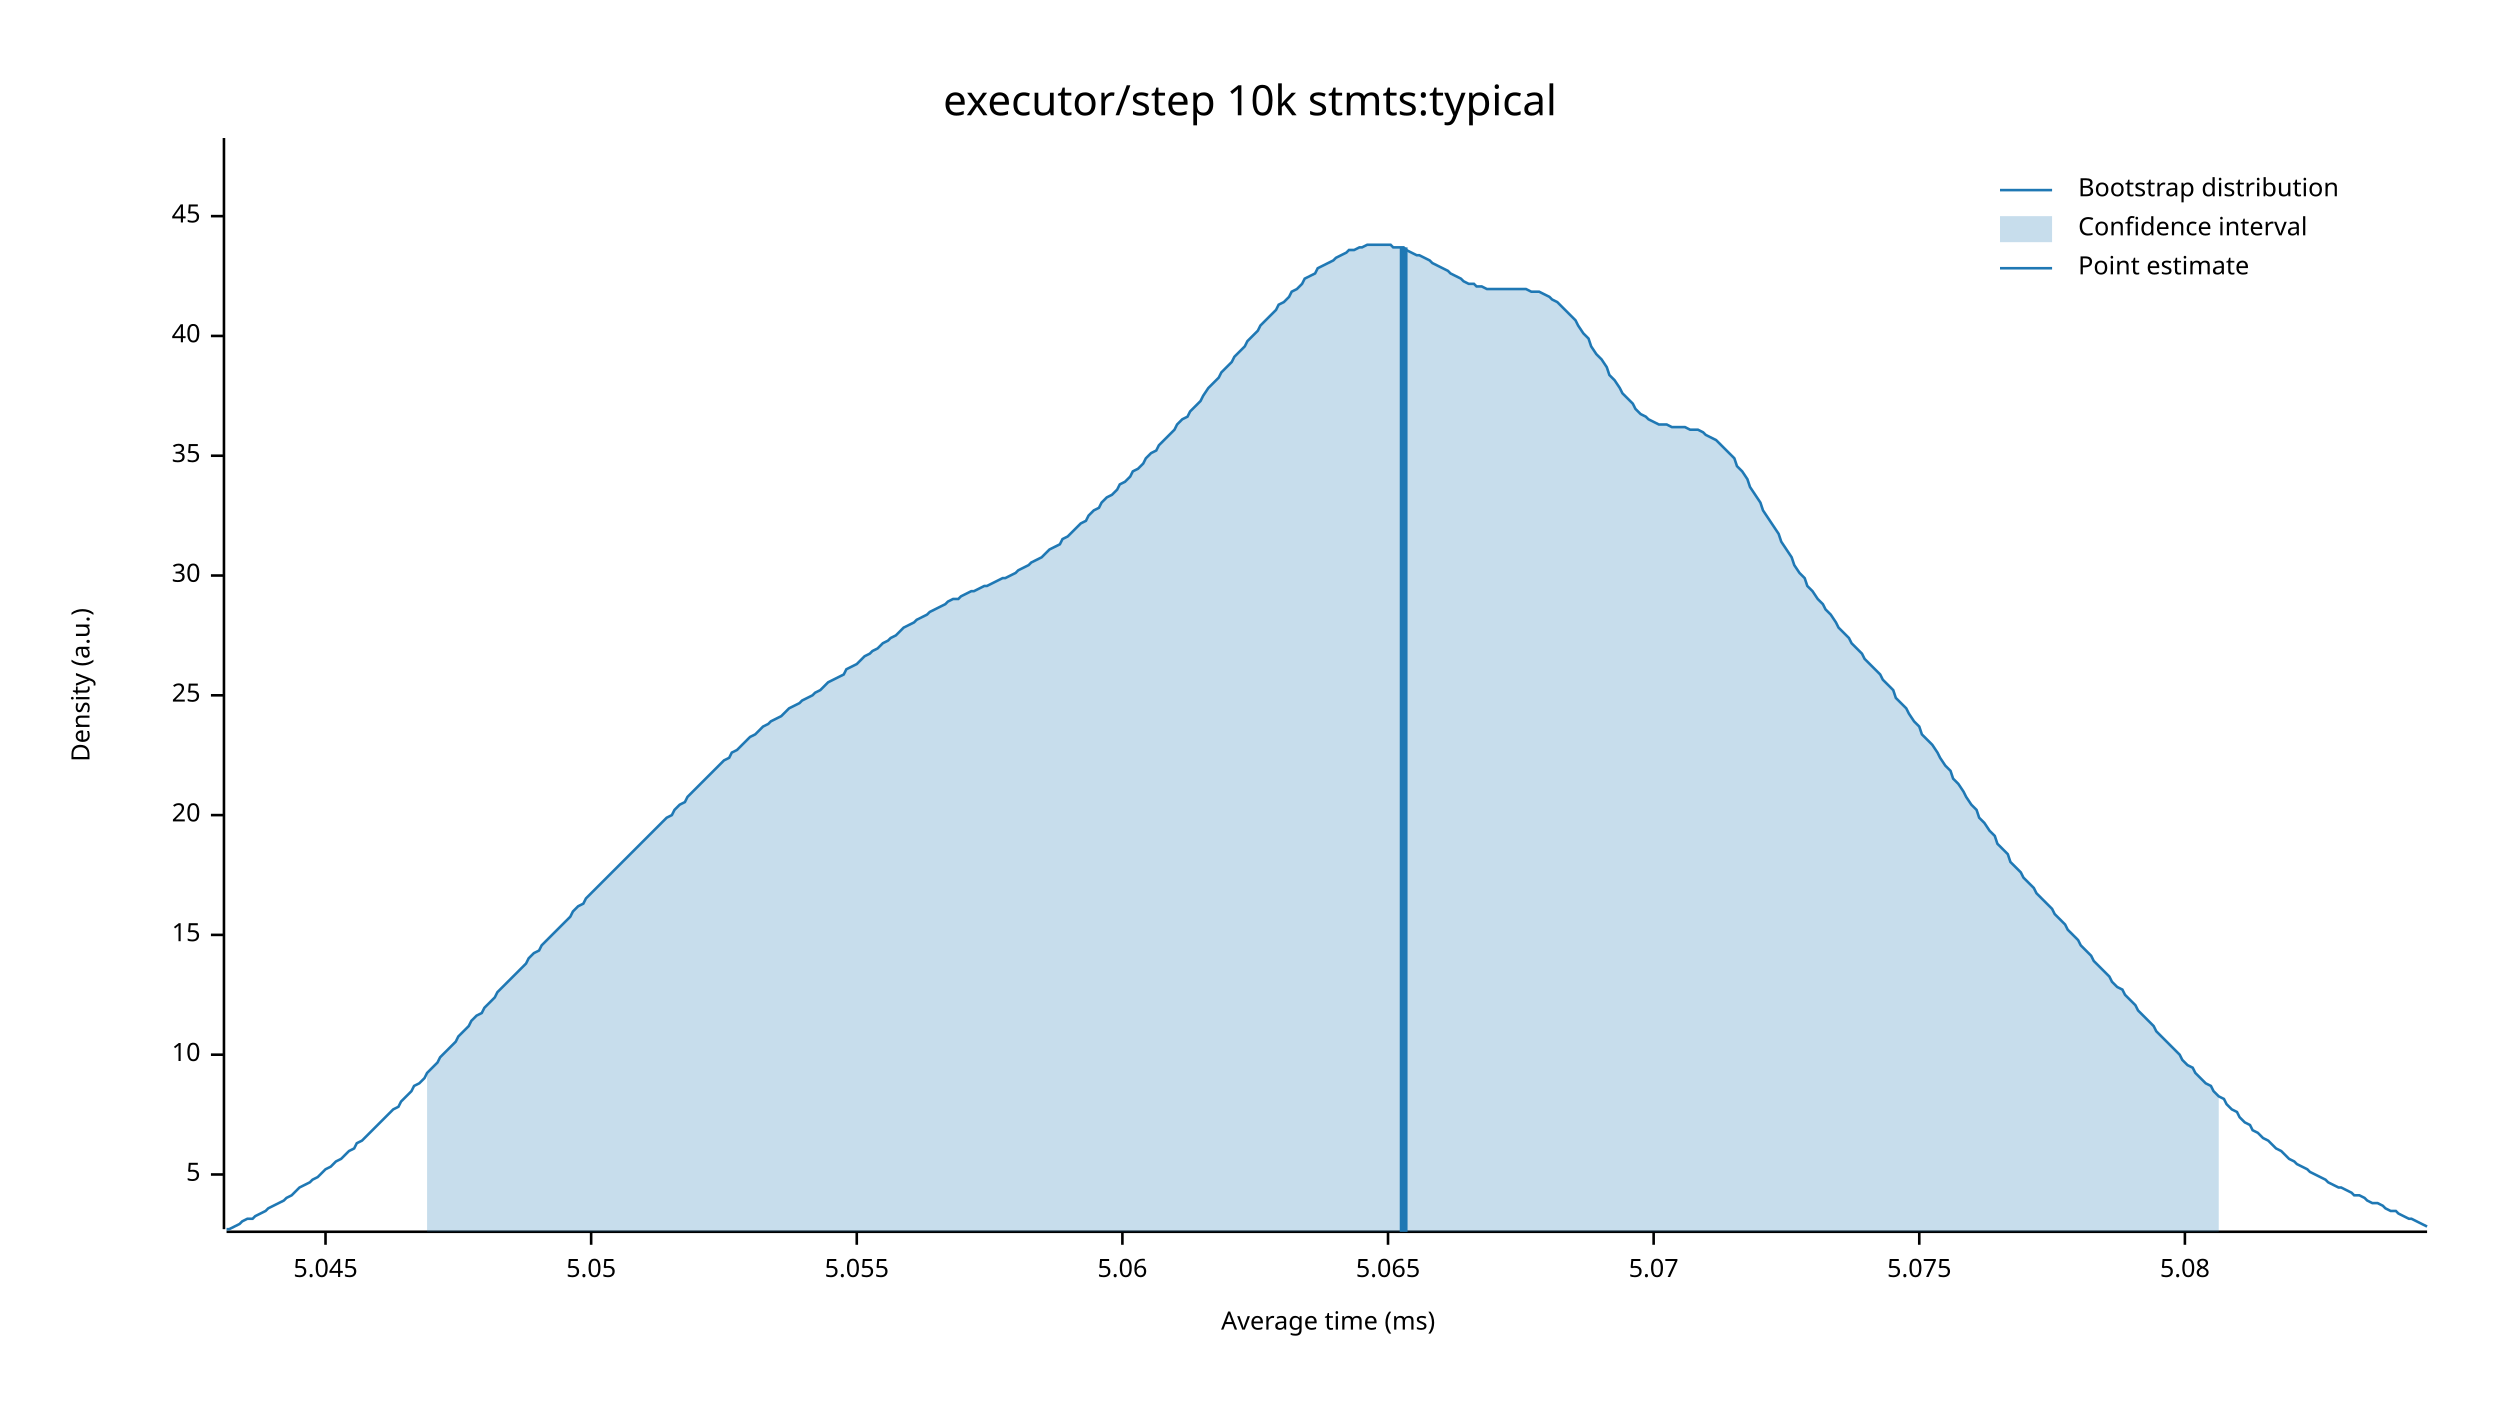
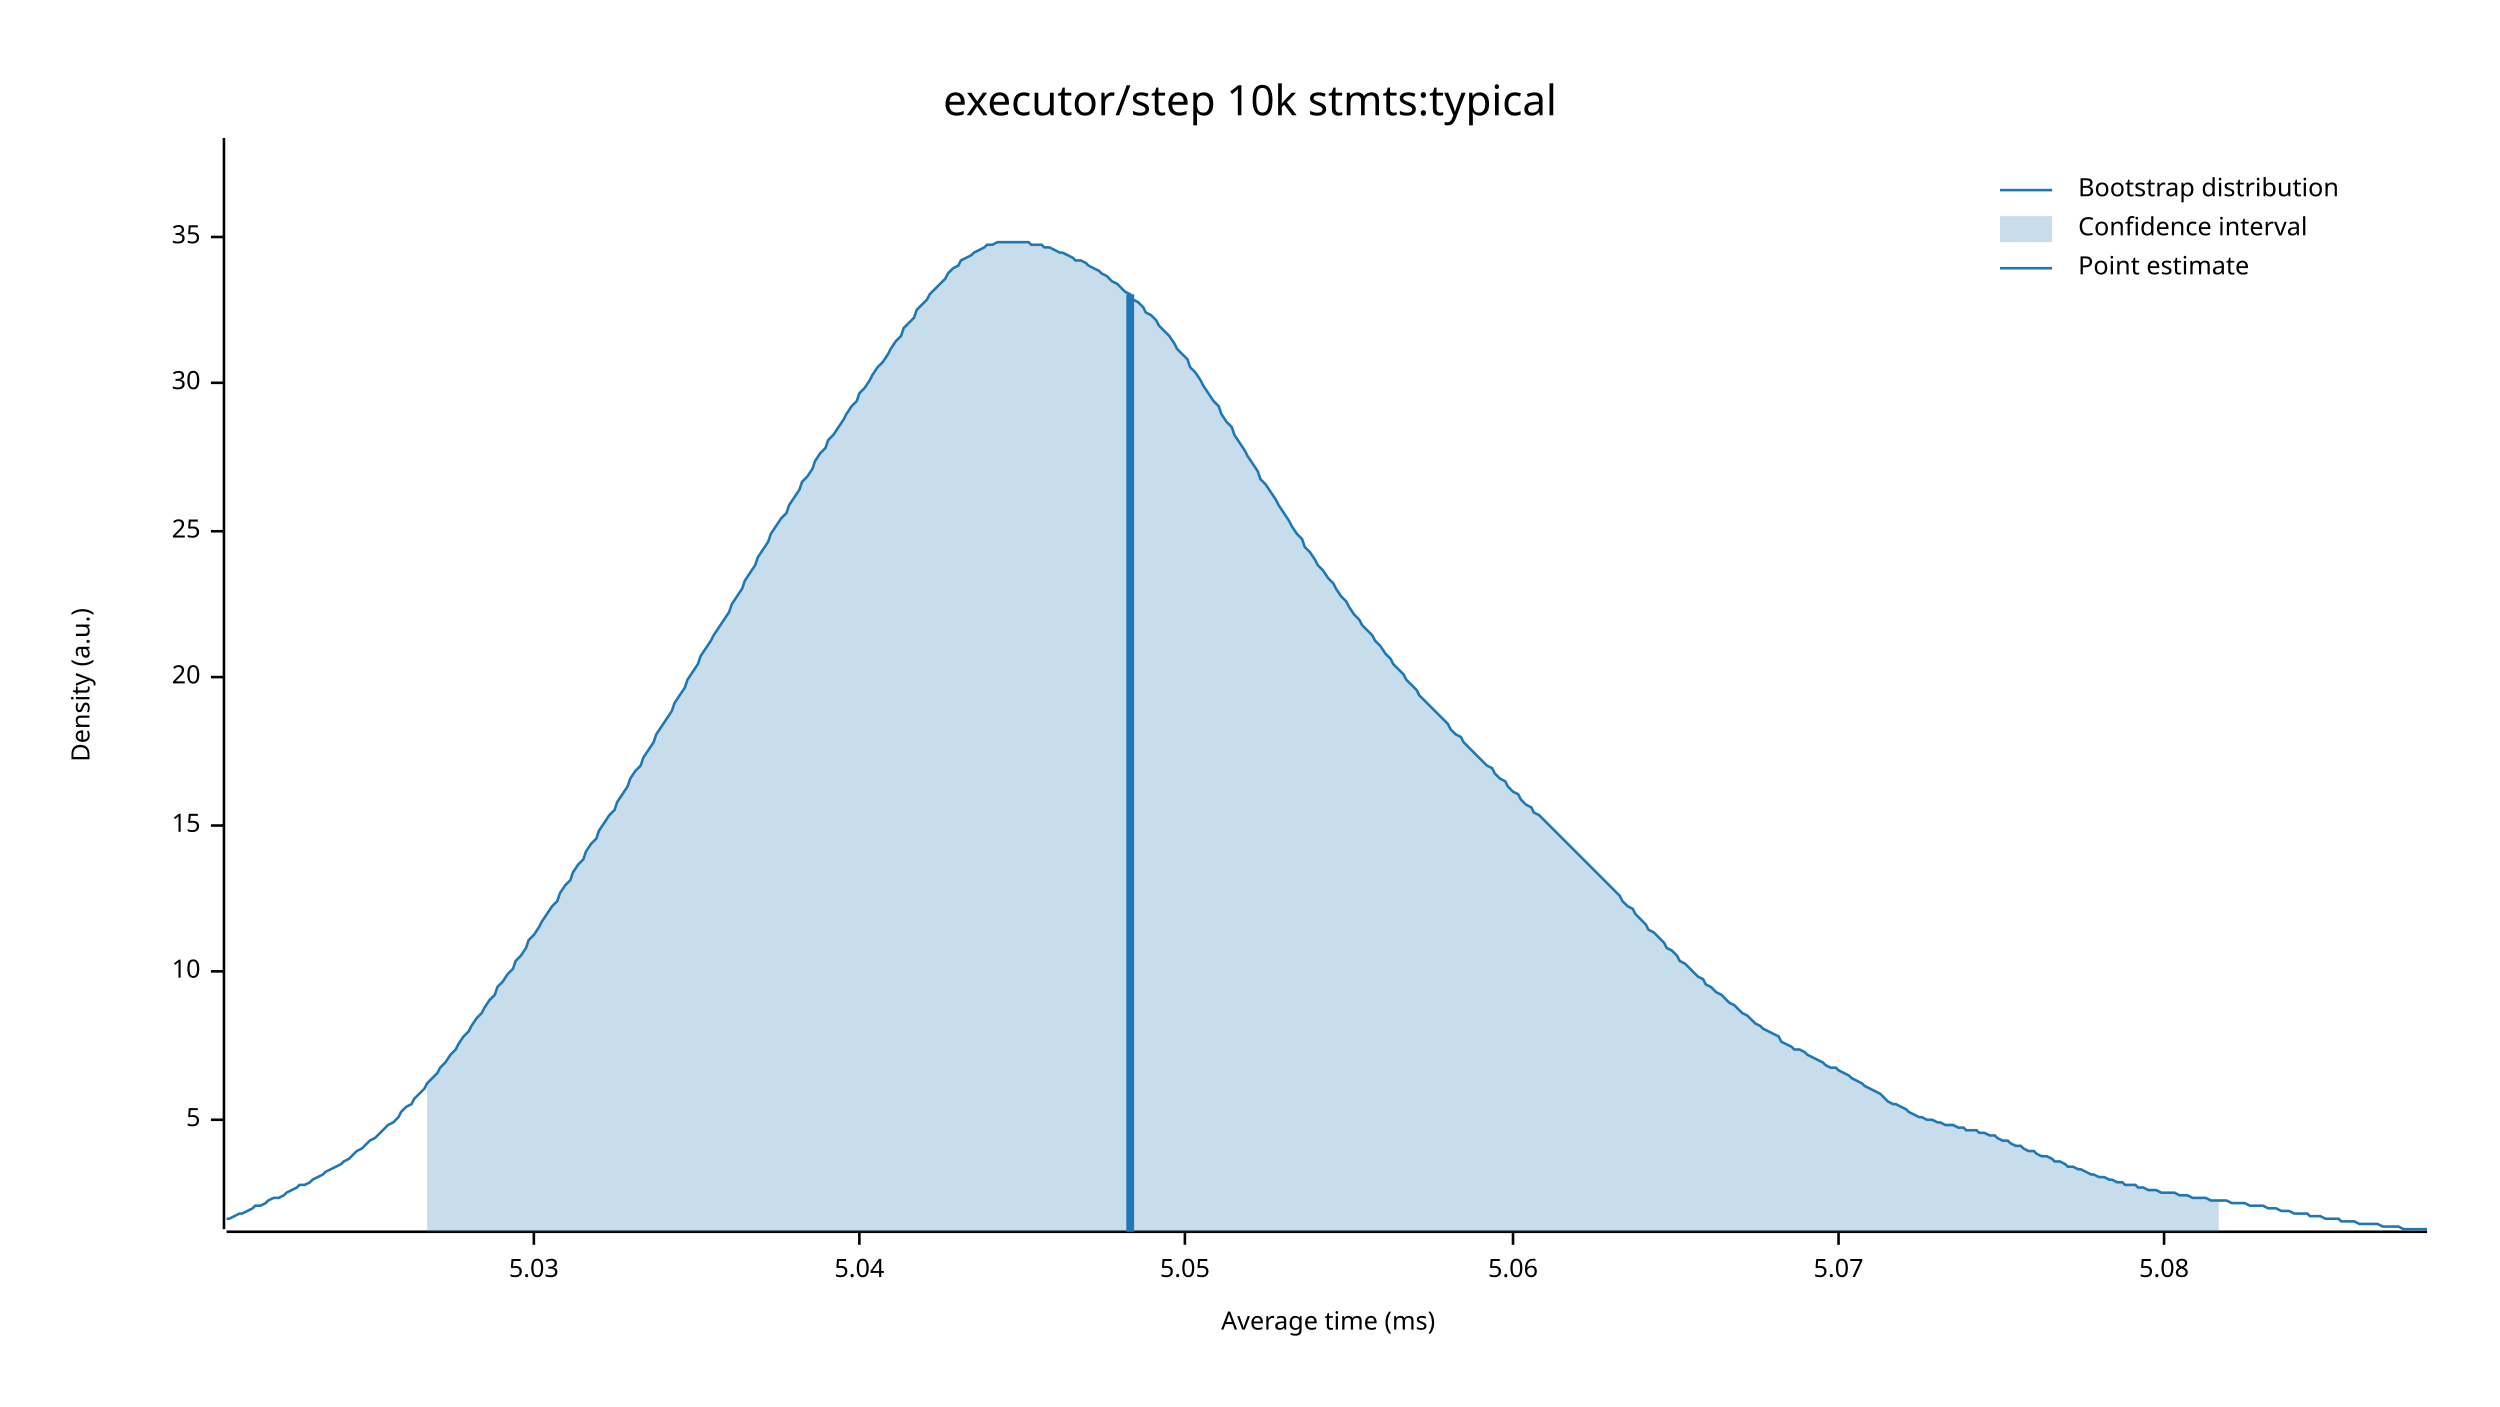
<svg xmlns="http://www.w3.org/2000/svg" width="960" height="540" viewBox="0 0 960 540">
  <text x="480" y="32" dy="0.76em" text-anchor="middle" font-family="sans-serif" font-size="16.129" opacity="1" fill="#000000">
executor/step 10k stmts:typical
</text>
  <text x="27" y="263" dy="0.76em" text-anchor="middle" font-family="sans-serif" font-size="9.677" opacity="1" fill="#000000" transform="rotate(270, 27, 263)">
Density (a.u.)
</text>
  <text x="510" y="513" dy="-0.5ex" text-anchor="middle" font-family="sans-serif" font-size="9.677" opacity="1" fill="#000000">
Average time (ms)
</text>
  <polyline fill="none" opacity="1" stroke="#000000" stroke-width="1" points="86,53 86,472 " />
-   <text x="77" y="451" dy="0.5ex" text-anchor="end" font-family="sans-serif" font-size="9.677" opacity="1" fill="#000000">
+   <text x="77" y="430" dy="0.5ex" text-anchor="end" font-family="sans-serif" font-size="9.677" opacity="1" fill="#000000">
5
</text>
-   <polyline fill="none" opacity="1" stroke="#000000" stroke-width="1" points="81,451 86,451 " />
-   <text x="77" y="405" dy="0.5ex" text-anchor="end" font-family="sans-serif" font-size="9.677" opacity="1" fill="#000000">
+   <polyline fill="none" opacity="1" stroke="#000000" stroke-width="1" points="81,430 86,430 " />
+   <text x="77" y="373" dy="0.5ex" text-anchor="end" font-family="sans-serif" font-size="9.677" opacity="1" fill="#000000">
10
</text>
-   <polyline fill="none" opacity="1" stroke="#000000" stroke-width="1" points="81,405 86,405 " />
-   <text x="77" y="359" dy="0.5ex" text-anchor="end" font-family="sans-serif" font-size="9.677" opacity="1" fill="#000000">
+   <polyline fill="none" opacity="1" stroke="#000000" stroke-width="1" points="81,373 86,373 " />
+   <text x="77" y="317" dy="0.5ex" text-anchor="end" font-family="sans-serif" font-size="9.677" opacity="1" fill="#000000">
15
</text>
-   <polyline fill="none" opacity="1" stroke="#000000" stroke-width="1" points="81,359 86,359 " />
-   <text x="77" y="313" dy="0.5ex" text-anchor="end" font-family="sans-serif" font-size="9.677" opacity="1" fill="#000000">
+   <polyline fill="none" opacity="1" stroke="#000000" stroke-width="1" points="81,317 86,317 " />
+   <text x="77" y="260" dy="0.5ex" text-anchor="end" font-family="sans-serif" font-size="9.677" opacity="1" fill="#000000">
20
</text>
-   <polyline fill="none" opacity="1" stroke="#000000" stroke-width="1" points="81,313 86,313 " />
-   <text x="77" y="267" dy="0.5ex" text-anchor="end" font-family="sans-serif" font-size="9.677" opacity="1" fill="#000000">
+   <polyline fill="none" opacity="1" stroke="#000000" stroke-width="1" points="81,260 86,260 " />
+   <text x="77" y="204" dy="0.5ex" text-anchor="end" font-family="sans-serif" font-size="9.677" opacity="1" fill="#000000">
25
</text>
-   <polyline fill="none" opacity="1" stroke="#000000" stroke-width="1" points="81,267 86,267 " />
-   <text x="77" y="221" dy="0.5ex" text-anchor="end" font-family="sans-serif" font-size="9.677" opacity="1" fill="#000000">
+   <polyline fill="none" opacity="1" stroke="#000000" stroke-width="1" points="81,204 86,204 " />
+   <text x="77" y="147" dy="0.5ex" text-anchor="end" font-family="sans-serif" font-size="9.677" opacity="1" fill="#000000">
30
</text>
-   <polyline fill="none" opacity="1" stroke="#000000" stroke-width="1" points="81,221 86,221 " />
-   <text x="77" y="175" dy="0.5ex" text-anchor="end" font-family="sans-serif" font-size="9.677" opacity="1" fill="#000000">
+   <polyline fill="none" opacity="1" stroke="#000000" stroke-width="1" points="81,147 86,147 " />
+   <text x="77" y="91" dy="0.5ex" text-anchor="end" font-family="sans-serif" font-size="9.677" opacity="1" fill="#000000">
35
</text>
-   <polyline fill="none" opacity="1" stroke="#000000" stroke-width="1" points="81,175 86,175 " />
-   <text x="77" y="129" dy="0.5ex" text-anchor="end" font-family="sans-serif" font-size="9.677" opacity="1" fill="#000000">
- 40
+   <polyline fill="none" opacity="1" stroke="#000000" stroke-width="1" points="81,91 86,91 " />
+   <polyline fill="none" opacity="1" stroke="#000000" stroke-width="1" points="87,473 932,473 " />
+   <text x="205" y="483" dy="0.76em" text-anchor="middle" font-family="sans-serif" font-size="9.677" opacity="1" fill="#000000">
+ 5.03
</text>
-   <polyline fill="none" opacity="1" stroke="#000000" stroke-width="1" points="81,129 86,129 " />
-   <text x="77" y="83" dy="0.5ex" text-anchor="end" font-family="sans-serif" font-size="9.677" opacity="1" fill="#000000">
- 45
+   <polyline fill="none" opacity="1" stroke="#000000" stroke-width="1" points="205,473 205,478 " />
+   <text x="330" y="483" dy="0.76em" text-anchor="middle" font-family="sans-serif" font-size="9.677" opacity="1" fill="#000000">
+ 5.04
</text>
-   <polyline fill="none" opacity="1" stroke="#000000" stroke-width="1" points="81,83 86,83 " />
-   <polyline fill="none" opacity="1" stroke="#000000" stroke-width="1" points="87,473 932,473 " />
-   <text x="125" y="483" dy="0.76em" text-anchor="middle" font-family="sans-serif" font-size="9.677" opacity="1" fill="#000000">
- 5.045
- </text>
-   <polyline fill="none" opacity="1" stroke="#000000" stroke-width="1" points="125,473 125,478 " />
-   <text x="227" y="483" dy="0.76em" text-anchor="middle" font-family="sans-serif" font-size="9.677" opacity="1" fill="#000000">
+   <polyline fill="none" opacity="1" stroke="#000000" stroke-width="1" points="330,473 330,478 " />
+   <text x="455" y="483" dy="0.76em" text-anchor="middle" font-family="sans-serif" font-size="9.677" opacity="1" fill="#000000">
5.05
</text>
-   <polyline fill="none" opacity="1" stroke="#000000" stroke-width="1" points="227,473 227,478 " />
-   <text x="329" y="483" dy="0.76em" text-anchor="middle" font-family="sans-serif" font-size="9.677" opacity="1" fill="#000000">
- 5.055
- </text>
-   <polyline fill="none" opacity="1" stroke="#000000" stroke-width="1" points="329,473 329,478 " />
-   <text x="431" y="483" dy="0.76em" text-anchor="middle" font-family="sans-serif" font-size="9.677" opacity="1" fill="#000000">
+   <polyline fill="none" opacity="1" stroke="#000000" stroke-width="1" points="455,473 455,478 " />
+   <text x="581" y="483" dy="0.76em" text-anchor="middle" font-family="sans-serif" font-size="9.677" opacity="1" fill="#000000">
5.06
</text>
-   <polyline fill="none" opacity="1" stroke="#000000" stroke-width="1" points="431,473 431,478 " />
-   <text x="533" y="483" dy="0.76em" text-anchor="middle" font-family="sans-serif" font-size="9.677" opacity="1" fill="#000000">
- 5.065
- </text>
-   <polyline fill="none" opacity="1" stroke="#000000" stroke-width="1" points="533,473 533,478 " />
-   <text x="635" y="483" dy="0.76em" text-anchor="middle" font-family="sans-serif" font-size="9.677" opacity="1" fill="#000000">
+   <polyline fill="none" opacity="1" stroke="#000000" stroke-width="1" points="581,473 581,478 " />
+   <text x="706" y="483" dy="0.76em" text-anchor="middle" font-family="sans-serif" font-size="9.677" opacity="1" fill="#000000">
5.07
</text>
-   <polyline fill="none" opacity="1" stroke="#000000" stroke-width="1" points="635,473 635,478 " />
-   <text x="737" y="483" dy="0.76em" text-anchor="middle" font-family="sans-serif" font-size="9.677" opacity="1" fill="#000000">
- 5.075
- </text>
-   <polyline fill="none" opacity="1" stroke="#000000" stroke-width="1" points="737,473 737,478 " />
-   <text x="839" y="483" dy="0.76em" text-anchor="middle" font-family="sans-serif" font-size="9.677" opacity="1" fill="#000000">
+   <polyline fill="none" opacity="1" stroke="#000000" stroke-width="1" points="706,473 706,478 " />
+   <text x="831" y="483" dy="0.76em" text-anchor="middle" font-family="sans-serif" font-size="9.677" opacity="1" fill="#000000">
5.08
</text>
-   <polyline fill="none" opacity="1" stroke="#000000" stroke-width="1" points="839,473 839,478 " />
-   <polyline fill="none" opacity="1" stroke="#1F78B4" stroke-width="1" points="87,472 88,472 90,471 92,470 93,469 95,468 97,468 98,467 100,466 102,465 103,464 105,463 107,462 109,461 110,460 112,459 114,457 115,456 117,455 119,454 120,453 122,452 124,450 125,449 127,448 129,446 131,445 132,444 134,442 136,441 137,439 139,438 141,436 142,435 144,433 146,431 147,430 149,428 151,426 153,425 154,423 156,421 158,419 159,417 161,416 163,414 164,412 166,410 168,408 169,406 171,404 173,402 175,400 176,398 178,396 180,394 181,392 183,390 185,389 186,387 188,385 190,383 191,381 193,379 195,377 197,375 198,374 200,372 202,370 203,368 205,366 207,365 208,363 210,361 212,359 214,357 215,356 217,354 219,352 220,350 222,348 224,347 225,345 227,343 229,341 230,340 232,338 234,336 236,334 237,333 239,331 241,329 242,328 244,326 246,324 247,323 249,321 251,319 252,318 254,316 256,314 258,313 259,311 261,309 263,308 264,306 266,304 268,302 269,301 271,299 273,297 274,296 276,294 278,292 280,291 281,289 283,288 285,286 286,285 288,283 290,282 291,281 293,279 295,278 296,277 298,276 300,275 302,273 303,272 305,271 307,270 308,269 310,268 312,267 313,266 315,265 317,263 318,262 320,261 322,260 324,259 325,257 327,256 329,255 330,254 332,252 334,251 335,250 337,249 339,247 341,246 342,245 344,244 346,242 347,241 349,240 351,239 352,238 354,237 356,236 357,235 359,234 361,233 363,232 364,231 366,230 368,230 369,229 371,228 373,227 374,227 376,226 378,225 379,225 381,224 383,223 385,222 386,222 388,221 390,220 391,219 393,218 395,217 396,216 398,215 400,214 401,213 403,211 405,210 407,209 408,207 410,206 412,204 413,203 415,201 417,200 418,198 420,196 422,195 423,193 425,191 427,190 429,188 430,186 432,185 434,183 435,181 437,180 439,178 440,176 442,174 444,173 445,171 447,169 449,167 451,165 452,163 454,161 456,160 457,158 459,156 461,154 462,152 464,149 466,147 468,145 469,143 471,141 473,139 474,137 476,135 478,133 479,131 481,129 483,127 484,125 486,123 488,121 490,119 491,117 493,116 495,114 496,112 498,111 500,109 501,107 503,106 505,105 506,103 508,102 510,101 512,100 513,99 515,98 517,97 518,96 520,96 522,95 523,95 525,94 527,94 528,94 530,94 532,94 534,94 535,95 537,95 539,95 540,96 542,97 544,98 545,98 547,99 549,100 550,101 552,102 554,103 556,104 557,105 559,106 561,107 562,108 564,109 566,109 567,110 569,110 571,111 573,111 574,111 576,111 578,111 579,111 581,111 583,111 584,111 586,111 588,112 589,112 591,112 593,113 595,114 596,115 598,116 600,118 601,119 603,121 605,123 606,125 608,128 610,130 611,133 613,136 615,138 617,141 618,144 620,146 622,149 623,151 625,153 627,155 628,157 630,159 632,160 633,161 635,162 637,163 639,163 640,163 642,164 644,164 645,164 647,164 649,165 650,165 652,165 654,166 655,167 657,168 659,169 661,171 662,172 664,174 666,176 667,179 669,181 671,184 672,187 674,190 676,193 677,196 679,199 681,202 683,205 684,208 686,211 688,214 689,217 691,220 693,222 694,225 696,227 698,230 700,232 701,234 703,236 705,239 706,241 708,243 710,245 711,247 713,249 715,251 716,253 718,255 720,257 722,259 723,261 725,263 727,265 728,268 730,270 732,272 733,274 735,277 737,279 738,282 740,284 742,286 744,289 745,291 747,294 749,296 750,299 752,301 754,304 755,306 757,309 759,311 760,314 762,316 764,319 766,321 767,324 769,326 771,328 772,331 774,333 776,335 777,337 779,339 781,341 782,343 784,345 786,347 788,349 789,351 791,353 793,355 794,357 796,359 798,361 799,363 801,365 803,367 804,369 806,371 808,373 810,375 811,377 813,379 815,380 816,382 818,384 820,386 821,388 823,390 825,392 827,394 828,396 830,398 832,400 833,401 835,403 837,405 838,407 840,409 842,410 843,412 845,414 847,416 849,417 850,419 852,421 854,422 855,424 857,426 859,427 860,429 862,431 864,432 865,434 867,435 869,437 871,438 872,439 874,441 876,442 877,443 879,445 881,446 882,447 884,448 886,449 887,450 889,451 891,452 893,453 894,454 896,455 898,456 899,456 901,457 903,458 904,459 906,459 908,460 909,461 911,462 913,462 915,463 916,464 918,465 920,465 921,466 923,467 925,468 926,468 928,469 930,470 932,471 " />
-   <polygon opacity="0.25" fill="#1F78B4" points="164,412 166,410 168,408 169,406 171,404 173,402 175,400 176,398 178,396 180,394 181,392 183,390 185,389 186,387 188,385 190,383 191,381 193,379 195,377 197,375 198,374 200,372 202,370 203,368 205,366 207,365 208,363 210,361 212,359 214,357 215,356 217,354 219,352 220,350 222,348 224,347 225,345 227,343 229,341 230,340 232,338 234,336 236,334 237,333 239,331 241,329 242,328 244,326 246,324 247,323 249,321 251,319 252,318 254,316 256,314 258,313 259,311 261,309 263,308 264,306 266,304 268,302 269,301 271,299 273,297 274,296 276,294 278,292 280,291 281,289 283,288 285,286 286,285 288,283 290,282 291,281 293,279 295,278 296,277 298,276 300,275 302,273 303,272 305,271 307,270 308,269 310,268 312,267 313,266 315,265 317,263 318,262 320,261 322,260 324,259 325,257 327,256 329,255 330,254 332,252 334,251 335,250 337,249 339,247 341,246 342,245 344,244 346,242 347,241 349,240 351,239 352,238 354,237 356,236 357,235 359,234 361,233 363,232 364,231 366,230 368,230 369,229 371,228 373,227 374,227 376,226 378,225 379,225 381,224 383,223 385,222 386,222 388,221 390,220 391,219 393,218 395,217 396,216 398,215 400,214 401,213 403,211 405,210 407,209 408,207 410,206 412,204 413,203 415,201 417,200 418,198 420,196 422,195 423,193 425,191 427,190 429,188 430,186 432,185 434,183 435,181 437,180 439,178 440,176 442,174 444,173 445,171 447,169 449,167 451,165 452,163 454,161 456,160 457,158 459,156 461,154 462,152 464,149 466,147 468,145 469,143 471,141 473,139 474,137 476,135 478,133 479,131 481,129 483,127 484,125 486,123 488,121 490,119 491,117 493,116 495,114 496,112 498,111 500,109 501,107 503,106 505,105 506,103 508,102 510,101 512,100 513,99 515,98 517,97 518,96 520,96 522,95 523,95 525,94 527,94 528,94 530,94 532,94 534,94 535,95 537,95 539,95 540,96 542,97 544,98 545,98 547,99 549,100 550,101 552,102 554,103 556,104 557,105 559,106 561,107 562,108 564,109 566,109 567,110 569,110 571,111 573,111 574,111 576,111 578,111 579,111 581,111 583,111 584,111 586,111 588,112 589,112 591,112 593,113 595,114 596,115 598,116 600,118 601,119 603,121 605,123 606,125 608,128 610,130 611,133 613,136 615,138 617,141 618,144 620,146 622,149 623,151 625,153 627,155 628,157 630,159 632,160 633,161 635,162 637,163 639,163 640,163 642,164 644,164 645,164 647,164 649,165 650,165 652,165 654,166 655,167 657,168 659,169 661,171 662,172 664,174 666,176 667,179 669,181 671,184 672,187 674,190 676,193 677,196 679,199 681,202 683,205 684,208 686,211 688,214 689,217 691,220 693,222 694,225 696,227 698,230 700,232 701,234 703,236 705,239 706,241 708,243 710,245 711,247 713,249 715,251 716,253 718,255 720,257 722,259 723,261 725,263 727,265 728,268 730,270 732,272 733,274 735,277 737,279 738,282 740,284 742,286 744,289 745,291 747,294 749,296 750,299 752,301 754,304 755,306 757,309 759,311 760,314 762,316 764,319 766,321 767,324 769,326 771,328 772,331 774,333 776,335 777,337 779,339 781,341 782,343 784,345 786,347 788,349 789,351 791,353 793,355 794,357 796,359 798,361 799,363 801,365 803,367 804,369 806,371 808,373 810,375 811,377 813,379 815,380 816,382 818,384 820,386 821,388 823,390 825,392 827,394 828,396 830,398 832,400 833,401 835,403 837,405 838,407 840,409 842,410 843,412 845,414 847,416 849,417 850,419 852,421 852,473 164,473 " />
-   <polyline fill="none" opacity="1" stroke="#1F78B4" stroke-width="3" points="539,473 539,95 " />
+   <polyline fill="none" opacity="1" stroke="#000000" stroke-width="1" points="831,473 831,478 " />
+   <polyline fill="none" opacity="1" stroke="#1F78B4" stroke-width="1" points="87,468 88,468 90,467 92,466 93,466 95,465 97,464 98,463 100,463 102,462 103,461 105,460 107,460 109,459 110,458 112,457 114,456 115,455 117,455 119,454 120,453 122,452 124,451 125,450 127,449 129,448 131,447 132,446 134,445 136,443 137,442 139,441 141,439 142,438 144,437 146,435 147,434 149,432 151,431 153,429 154,427 156,425 158,424 159,422 161,420 163,418 164,416 166,414 168,412 169,410 171,408 173,405 175,403 176,401 178,398 180,396 181,394 183,391 185,389 186,387 188,384 190,382 191,379 193,377 195,374 197,372 198,369 200,367 202,364 203,361 205,359 207,356 208,354 210,351 212,348 214,346 215,343 217,340 219,338 220,335 222,332 224,330 225,327 227,324 229,322 230,319 232,316 234,313 236,311 237,308 239,305 241,302 242,299 244,296 246,294 247,291 249,288 251,285 252,282 254,279 256,276 258,273 259,270 261,267 263,264 264,261 266,258 268,255 269,252 271,249 273,246 274,244 276,241 278,238 280,235 281,232 283,229 285,226 286,223 288,220 290,217 291,214 293,211 295,208 296,205 298,202 300,199 302,197 303,194 305,191 307,188 308,185 310,183 312,180 313,177 315,174 317,172 318,169 320,167 322,164 324,161 325,159 327,156 329,154 330,151 332,149 334,146 335,144 337,141 339,139 341,136 342,134 344,131 346,129 347,126 349,124 351,122 352,119 354,117 356,115 357,113 359,111 361,109 363,107 364,105 366,103 368,102 369,100 371,99 373,98 374,97 376,96 378,95 379,94 381,94 383,93 385,93 386,93 388,93 390,93 391,93 393,93 395,93 396,94 398,94 400,94 401,95 403,95 405,96 407,97 408,97 410,98 412,99 413,100 415,100 417,101 418,102 420,103 422,104 423,105 425,106 427,108 429,109 430,110 432,112 434,113 435,115 437,116 439,118 440,120 442,121 444,123 445,125 447,127 449,129 451,132 452,134 454,136 456,138 457,141 459,143 461,146 462,148 464,151 466,154 468,156 469,159 471,162 473,164 474,167 476,170 478,173 479,175 481,178 483,181 484,184 486,186 488,189 490,192 491,194 493,197 495,200 496,202 498,205 500,207 501,210 503,212 505,215 506,217 508,219 510,222 512,224 513,226 515,229 517,231 518,233 520,236 522,238 523,240 525,242 527,244 528,246 530,248 532,251 534,253 535,255 537,257 539,259 540,261 542,263 544,265 545,267 547,269 549,271 550,272 552,274 554,276 556,278 557,280 559,282 561,283 562,285 564,287 566,289 567,290 569,292 571,294 573,295 574,297 576,299 578,300 579,302 581,304 583,305 584,307 586,309 588,310 589,312 591,313 593,315 595,317 596,318 598,320 600,322 601,323 603,325 605,327 606,328 608,330 610,332 611,333 613,335 615,337 617,339 618,340 620,342 622,344 623,346 625,348 627,349 628,351 630,353 632,355 633,357 635,358 637,360 639,362 640,364 642,365 644,367 645,369 647,370 649,372 650,373 652,375 654,376 655,378 657,379 659,381 661,382 662,383 664,385 666,386 667,387 669,389 671,390 672,391 674,393 676,394 677,395 679,396 681,397 683,398 684,400 686,401 688,402 689,403 691,403 693,404 694,405 696,406 698,407 700,408 701,409 703,410 705,410 706,411 708,412 710,413 711,414 713,415 715,416 716,417 718,418 720,419 722,420 723,421 725,423 727,424 728,424 730,425 732,426 733,427 735,428 737,429 738,429 740,430 742,430 744,431 745,431 747,432 749,432 750,432 752,433 754,433 755,434 757,434 759,434 760,435 762,435 764,436 766,436 767,437 769,438 771,438 772,439 774,440 776,440 777,441 779,442 781,442 782,443 784,444 786,444 788,445 789,446 791,446 793,447 794,448 796,448 798,449 799,449 801,450 803,451 804,451 806,452 808,452 810,453 811,453 813,454 815,454 816,455 818,455 820,455 821,456 823,456 825,457 827,457 828,457 830,458 832,458 833,458 835,458 837,459 838,459 840,459 842,460 843,460 845,460 847,460 849,461 850,461 852,461 854,461 855,461 857,462 859,462 860,462 862,462 864,463 865,463 867,463 869,463 871,464 872,464 874,464 876,465 877,465 879,465 881,466 882,466 884,466 886,466 887,467 889,467 891,467 893,468 894,468 896,468 898,468 899,469 901,469 903,469 904,469 906,470 908,470 909,470 911,470 913,470 915,471 916,471 918,471 920,471 921,471 923,472 925,472 926,472 928,472 930,472 932,472 " />
+   <polygon opacity="0.25" fill="#1F78B4" points="164,416 166,414 168,412 169,410 171,408 173,405 175,403 176,401 178,398 180,396 181,394 183,391 185,389 186,387 188,384 190,382 191,379 193,377 195,374 197,372 198,369 200,367 202,364 203,361 205,359 207,356 208,354 210,351 212,348 214,346 215,343 217,340 219,338 220,335 222,332 224,330 225,327 227,324 229,322 230,319 232,316 234,313 236,311 237,308 239,305 241,302 242,299 244,296 246,294 247,291 249,288 251,285 252,282 254,279 256,276 258,273 259,270 261,267 263,264 264,261 266,258 268,255 269,252 271,249 273,246 274,244 276,241 278,238 280,235 281,232 283,229 285,226 286,223 288,220 290,217 291,214 293,211 295,208 296,205 298,202 300,199 302,197 303,194 305,191 307,188 308,185 310,183 312,180 313,177 315,174 317,172 318,169 320,167 322,164 324,161 325,159 327,156 329,154 330,151 332,149 334,146 335,144 337,141 339,139 341,136 342,134 344,131 346,129 347,126 349,124 351,122 352,119 354,117 356,115 357,113 359,111 361,109 363,107 364,105 366,103 368,102 369,100 371,99 373,98 374,97 376,96 378,95 379,94 381,94 383,93 385,93 386,93 388,93 390,93 391,93 393,93 395,93 396,94 398,94 400,94 401,95 403,95 405,96 407,97 408,97 410,98 412,99 413,100 415,100 417,101 418,102 420,103 422,104 423,105 425,106 427,108 429,109 430,110 432,112 434,113 435,115 437,116 439,118 440,120 442,121 444,123 445,125 447,127 449,129 451,132 452,134 454,136 456,138 457,141 459,143 461,146 462,148 464,151 466,154 468,156 469,159 471,162 473,164 474,167 476,170 478,173 479,175 481,178 483,181 484,184 486,186 488,189 490,192 491,194 493,197 495,200 496,202 498,205 500,207 501,210 503,212 505,215 506,217 508,219 510,222 512,224 513,226 515,229 517,231 518,233 520,236 522,238 523,240 525,242 527,244 528,246 530,248 532,251 534,253 535,255 537,257 539,259 540,261 542,263 544,265 545,267 547,269 549,271 550,272 552,274 554,276 556,278 557,280 559,282 561,283 562,285 564,287 566,289 567,290 569,292 571,294 573,295 574,297 576,299 578,300 579,302 581,304 583,305 584,307 586,309 588,310 589,312 591,313 593,315 595,317 596,318 598,320 600,322 601,323 603,325 605,327 606,328 608,330 610,332 611,333 613,335 615,337 617,339 618,340 620,342 622,344 623,346 625,348 627,349 628,351 630,353 632,355 633,357 635,358 637,360 639,362 640,364 642,365 644,367 645,369 647,370 649,372 650,373 652,375 654,376 655,378 657,379 659,381 661,382 662,383 664,385 666,386 667,387 669,389 671,390 672,391 674,393 676,394 677,395 679,396 681,397 683,398 684,400 686,401 688,402 689,403 691,403 693,404 694,405 696,406 698,407 700,408 701,409 703,410 705,410 706,411 708,412 710,413 711,414 713,415 715,416 716,417 718,418 720,419 722,420 723,421 725,423 727,424 728,424 730,425 732,426 733,427 735,428 737,429 738,429 740,430 742,430 744,431 745,431 747,432 749,432 750,432 752,433 754,433 755,434 757,434 759,434 760,435 762,435 764,436 766,436 767,437 769,438 771,438 772,439 774,440 776,440 777,441 779,442 781,442 782,443 784,444 786,444 788,445 789,446 791,446 793,447 794,448 796,448 798,449 799,449 801,450 803,451 804,451 806,452 808,452 810,453 811,453 813,454 815,454 816,455 818,455 820,455 821,456 823,456 825,457 827,457 828,457 830,458 832,458 833,458 835,458 837,459 838,459 840,459 842,460 843,460 845,460 847,460 849,461 850,461 852,461 852,473 164,473 " />
+   <polyline fill="none" opacity="1" stroke="#1F78B4" stroke-width="3" points="434,473 434,113 " />
  <text x="798" y="68" dy="0.76em" text-anchor="start" font-family="sans-serif" font-size="9.677" opacity="1" fill="#000000">
Bootstrap distribution
</text>
  <text x="798" y="83" dy="0.76em" text-anchor="start" font-family="sans-serif" font-size="9.677" opacity="1" fill="#000000">
Confidence interval
</text>
  <text x="798" y="98" dy="0.76em" text-anchor="start" font-family="sans-serif" font-size="9.677" opacity="1" fill="#000000">
Point estimate
</text>
  <polyline fill="none" opacity="1" stroke="#1F78B4" stroke-width="1" points="768,73 788,73 " />
  <rect x="768" y="83" width="20" height="10" opacity="0.25" fill="#1F78B4" stroke="none" />
  <polyline fill="none" opacity="1" stroke="#1F78B4" stroke-width="1" points="768,103 788,103 " />
</svg>
